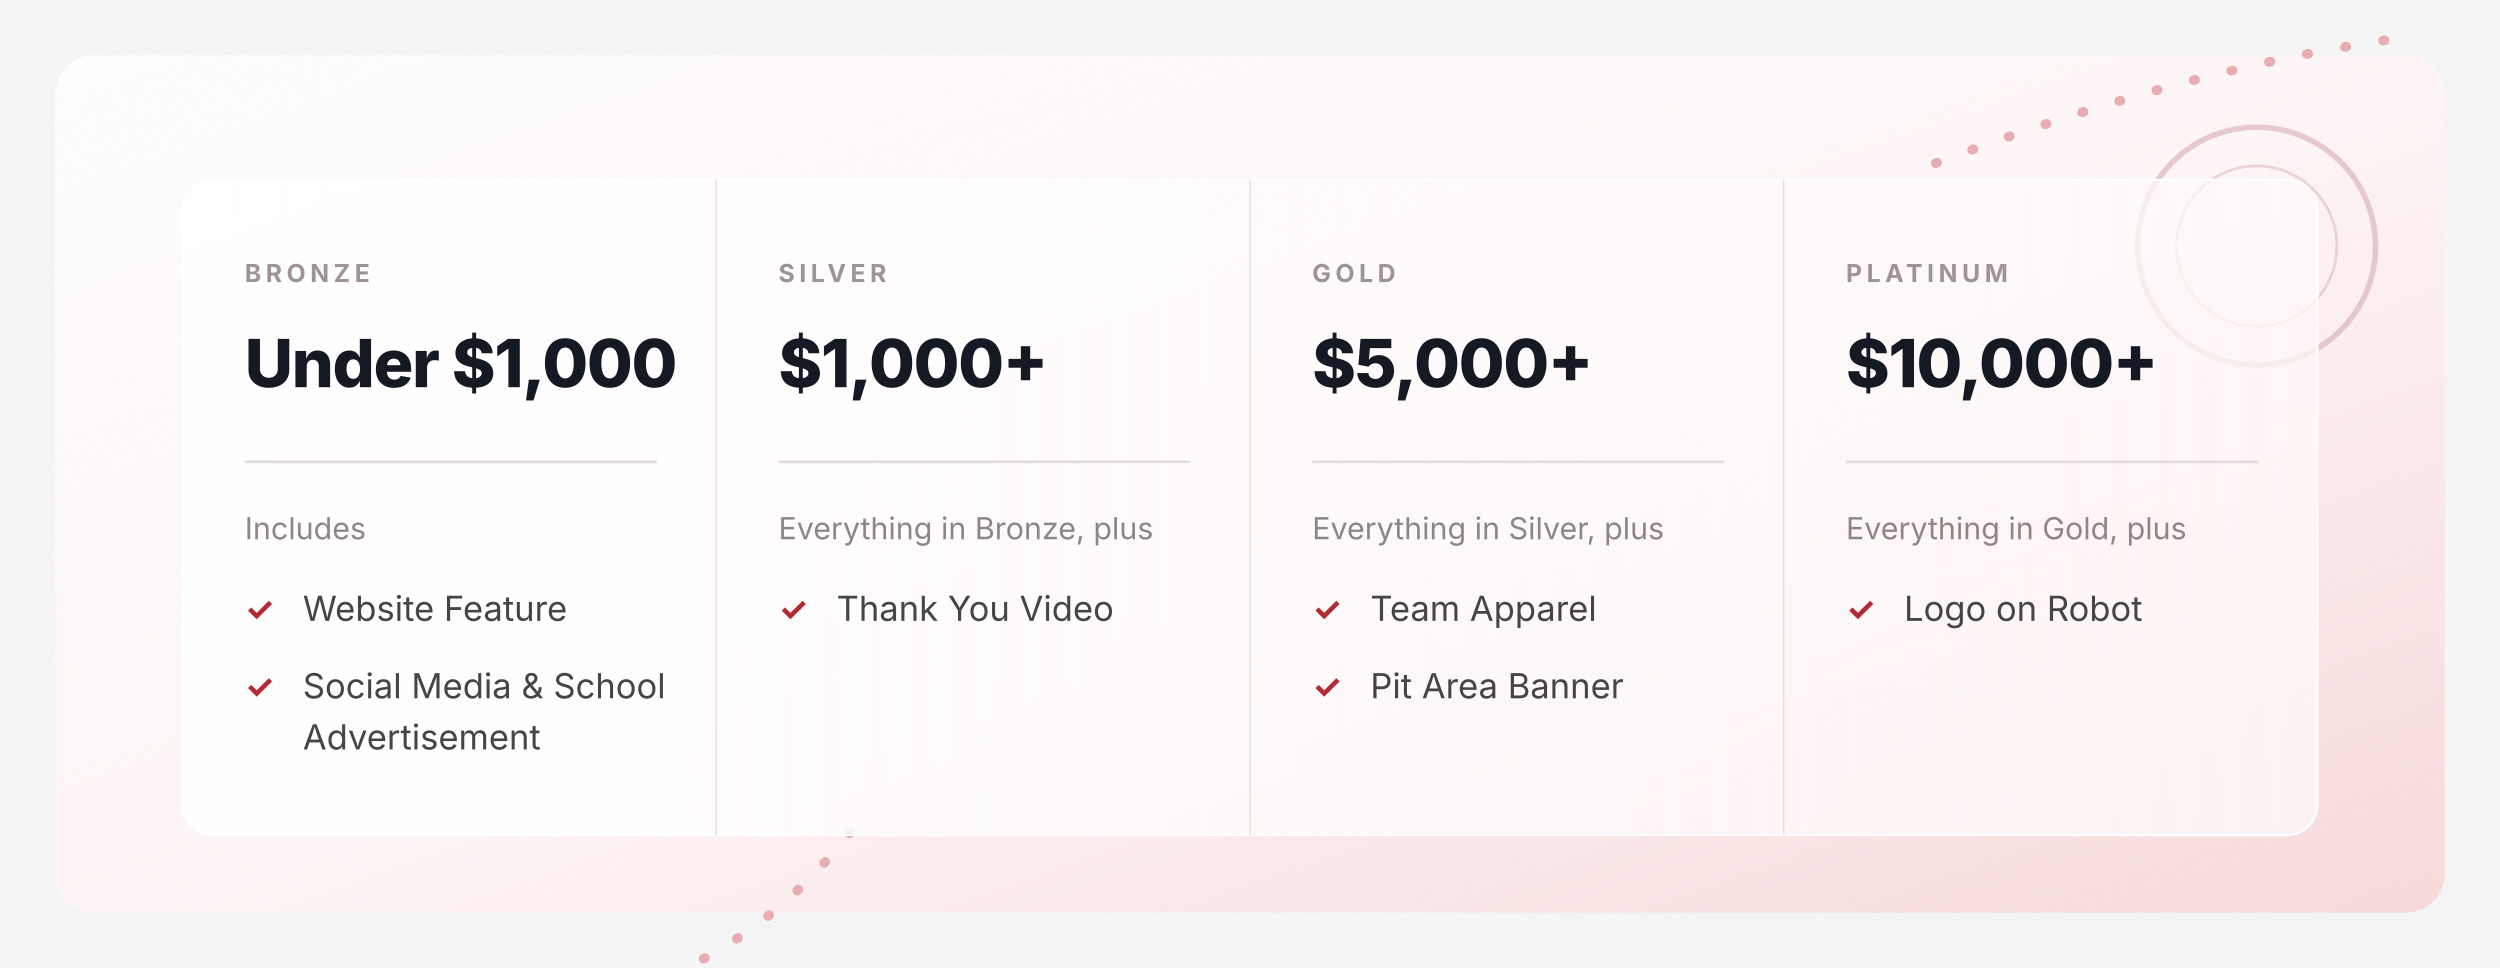
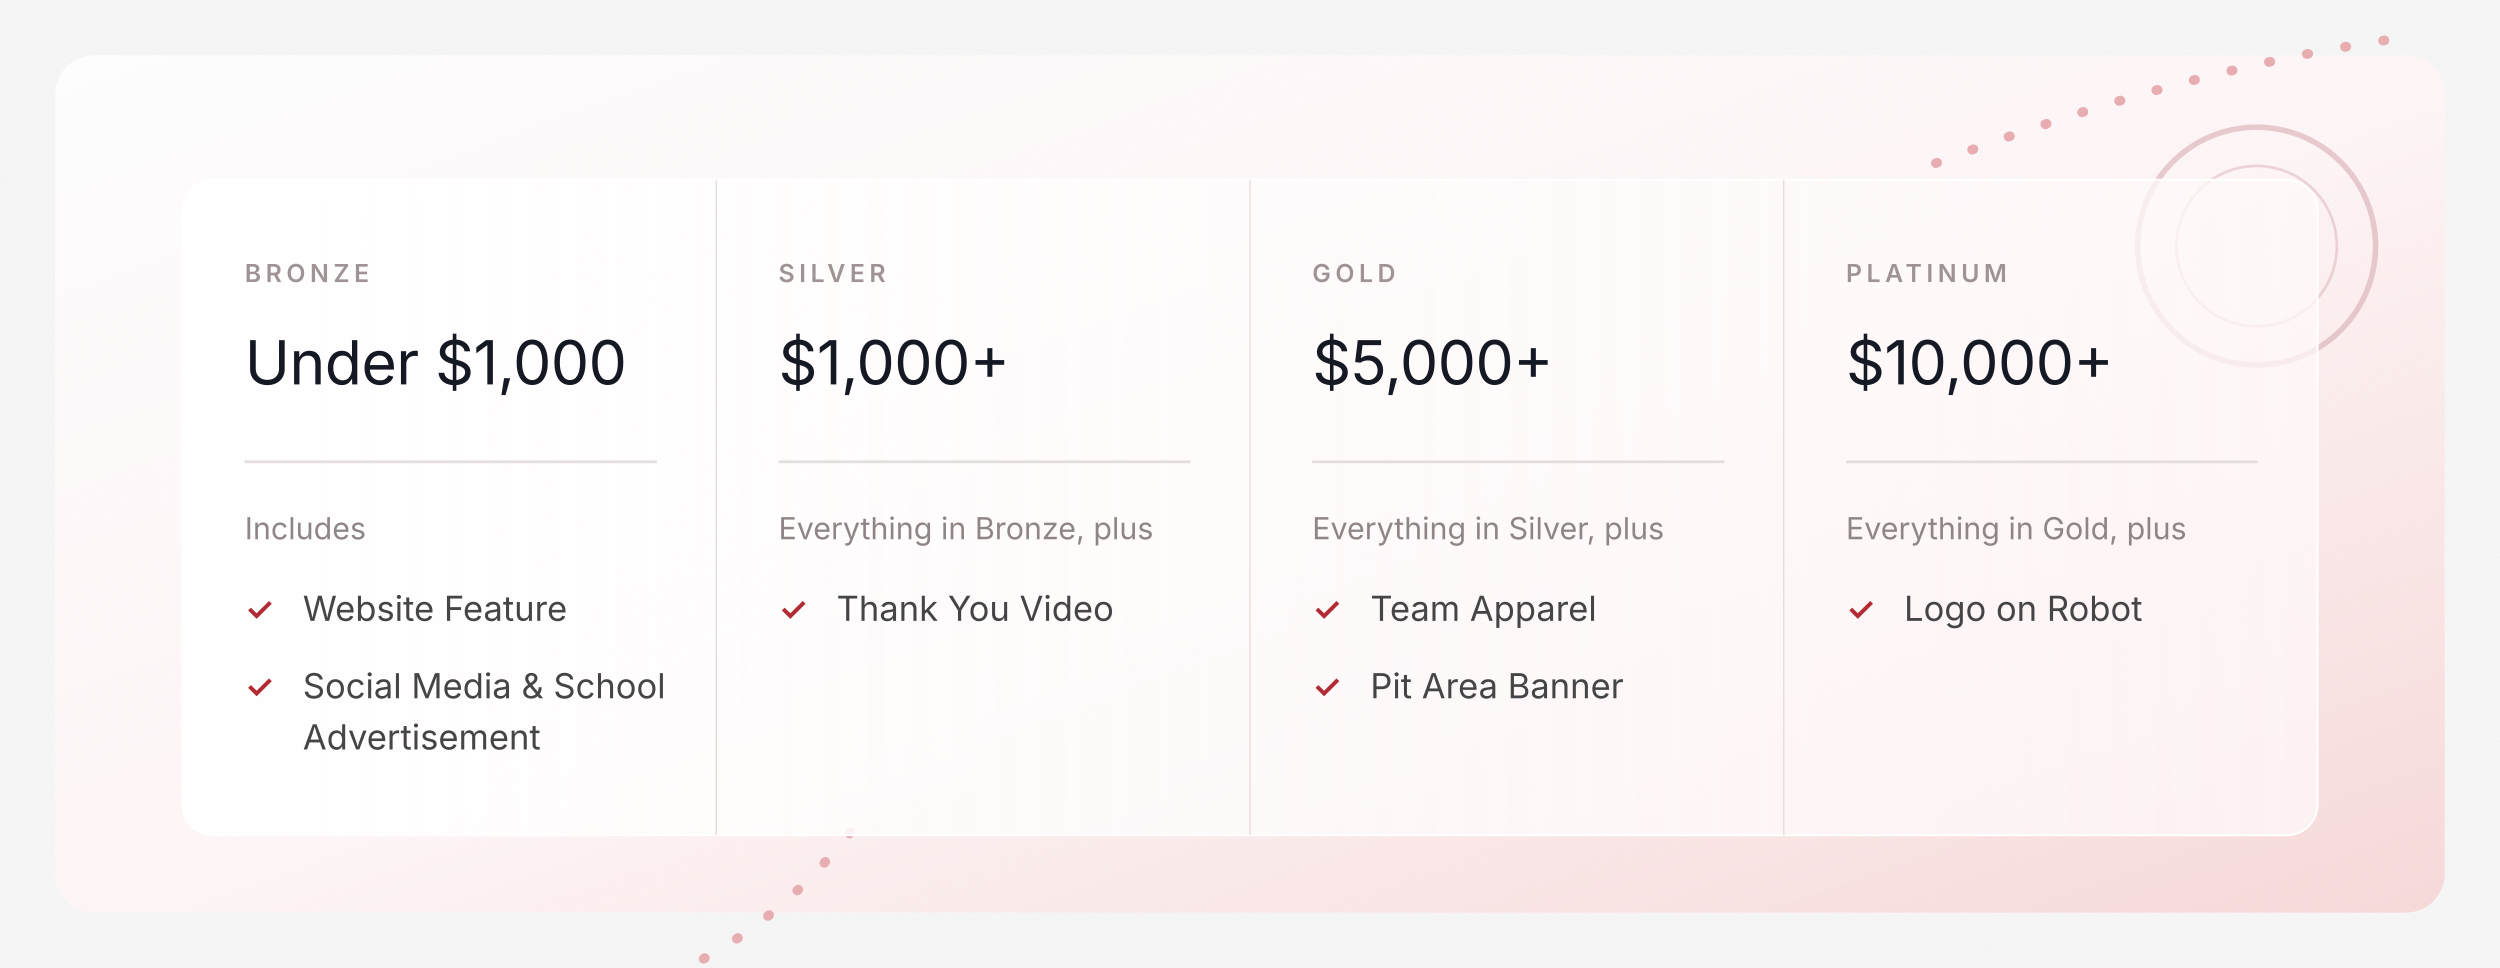
<svg xmlns="http://www.w3.org/2000/svg" viewBox="0 0 1808 700" role="img" aria-labelledby="title desc">
  <defs>
    <linearGradient id="rose-wash" x1="0" x2="1" y1="0" y2="1">
      <stop offset="0" stop-color="#ffffff" />
      <stop offset="0.52" stop-color="#fff6f7" />
      <stop offset="1" stop-color="#f8dada" />
    </linearGradient>
    <linearGradient id="panel-wash" x1="0" x2="1" y1="0" y2="0">
      <stop offset="0" stop-color="#ffffff" stop-opacity="0.9" />
      <stop offset="1" stop-color="#fffafa" stop-opacity="0.72" />
    </linearGradient>
    <filter id="soft-grain" x="-10%" y="-10%" width="120%" height="120%">
      <feTurbulence type="fractalNoise" baseFrequency="0.82" numOctaves="2" seed="17" result="noise" />
      <feColorMatrix in="noise" type="saturate" values="0" />
      <feComponentTransfer in="noise" result="grain">
        <feFuncA type="table" tableValues="0 0.07" />
      </feComponentTransfer>
      <feBlend in="SourceGraphic" in2="grain" mode="multiply" />
    </filter>
    <style>
-             .eyebrow { fill: #9f9395; font: 700 18px/1.2 "Inter", "Arial", sans-serif; letter-spacing: 0.18em; }
-             .price { fill: #151923; font: 800 48px/1.1 "Inter", "Arial", sans-serif; letter-spacing: -0.02em; }
-             .body { fill: #8f8586; font: 400 22px/1.2 "Inter", "Arial", sans-serif; }
-             .item { fill: #454547; font: 400 25px/1.35 "Inter", "Arial", sans-serif; }
-             .check { fill: #b12a34; font: 700 24px/1 "Inter", "Arial", sans-serif; }
+             .eyebrow { fill: #9f9395; font: 600 18px/1.2 "Geist", "Inter", "Arial", sans-serif; letter-spacing: 0.18em; }
+             .price { fill: #151923; font: 400 44px/1.1 "Geist", "Inter", "Arial", sans-serif; letter-spacing: -0.01em; }
+             .body { fill: #8f8586; font: 400 22px/1.2 "Geist", "Inter", "Arial", sans-serif; }
+             .item { fill: #454547; font: 400 25px/1.35 "Geist", "Inter", "Arial", sans-serif; }
+             .check { fill: #b12a34; font: 600 24px/1 "Geist", "Inter", "Arial", sans-serif; }
        </style>
  </defs>
  <rect width="1808" height="700" fill="#f7f7f7" />
  <rect x="40" y="40" width="1728" height="620" rx="28" fill="url(#rose-wash)" filter="url(#soft-grain)" />
  <path d="M1400 118 C1495 82 1610 46 1732 28" fill="none" stroke="#e7adb0" stroke-width="7" stroke-linecap="round" stroke-dasharray="1 27" />
  <path d="M615 602 C575 652 535 682 488 704" fill="none" stroke="#e7adb0" stroke-width="7" stroke-linecap="round" stroke-dasharray="1 27" />
  <circle cx="1632" cy="178" r="86" fill="none" stroke="#d6aab0" stroke-width="4" opacity="0.58" />
  <circle cx="1632" cy="178" r="58" fill="none" stroke="#d6aab0" stroke-width="2" opacity="0.45" />
  <rect x="132" y="130" width="1544" height="474" rx="22" fill="url(#panel-wash)" stroke="#ffffff" stroke-width="1.5" />
  <line x1="518" y1="130" x2="518" y2="604" stroke="#e8dddd" stroke-width="1" />
  <line x1="904" y1="130" x2="904" y2="604" stroke="#e8dddd" stroke-width="1" />
  <line x1="1290" y1="130" x2="1290" y2="604" stroke="#e8dddd" stroke-width="1" />
  <g transform="translate(177 0)">
    <text class="eyebrow" x="0" y="204">BRONZE</text>
-     <text class="price" x="0" y="280">Under $1,000</text>
+     <text class="price" x="0" y="278">Under $1,000</text>
    <line x1="0" y1="334" x2="298" y2="334" stroke="#e4dddd" stroke-width="2" />
    <text class="body" x="0" y="390">Includes</text>
    <text class="check" x="0" y="449">✓</text>
    <text class="item" x="42" y="449">Website Feature</text>
    <text class="check" x="0" y="505">✓</text>
    <text class="item" x="42" y="505">Social Media &amp; School</text>
    <text class="item" x="42" y="542">Advertisement</text>
  </g>
  <g transform="translate(563 0)">
    <text class="eyebrow" x="0" y="204">SILVER</text>
-     <text class="price" x="0" y="280">$1,000+</text>
+     <text class="price" x="0" y="278">$1,000+</text>
    <line x1="0" y1="334" x2="298" y2="334" stroke="#e4dddd" stroke-width="2" />
    <text class="body" x="0" y="390">Everything in Bronze, plus</text>
    <text class="check" x="0" y="449">✓</text>
    <text class="item" x="42" y="449">Thank You Video</text>
  </g>
  <g transform="translate(949 0)">
    <text class="eyebrow" x="0" y="204">GOLD</text>
-     <text class="price" x="0" y="280">$5,000+</text>
+     <text class="price" x="0" y="278">$5,000+</text>
    <line x1="0" y1="334" x2="298" y2="334" stroke="#e4dddd" stroke-width="2" />
    <text class="body" x="0" y="390">Everything in Silver, plus</text>
    <text class="check" x="0" y="449">✓</text>
    <text class="item" x="42" y="449">Team Apparel</text>
    <text class="check" x="0" y="505">✓</text>
    <text class="item" x="42" y="505">Pit Area Banner</text>
  </g>
  <g transform="translate(1335 0)">
    <text class="eyebrow" x="0" y="204">PLATINUM</text>
-     <text class="price" x="0" y="280">$10,000+</text>
+     <text class="price" x="0" y="278">$10,000+</text>
    <line x1="0" y1="334" x2="298" y2="334" stroke="#e4dddd" stroke-width="2" />
    <text class="body" x="0" y="390">Everything in Gold, plus</text>
    <text class="check" x="0" y="449">✓</text>
    <text class="item" x="42" y="449">Logo on Robot</text>
  </g>
</svg>
